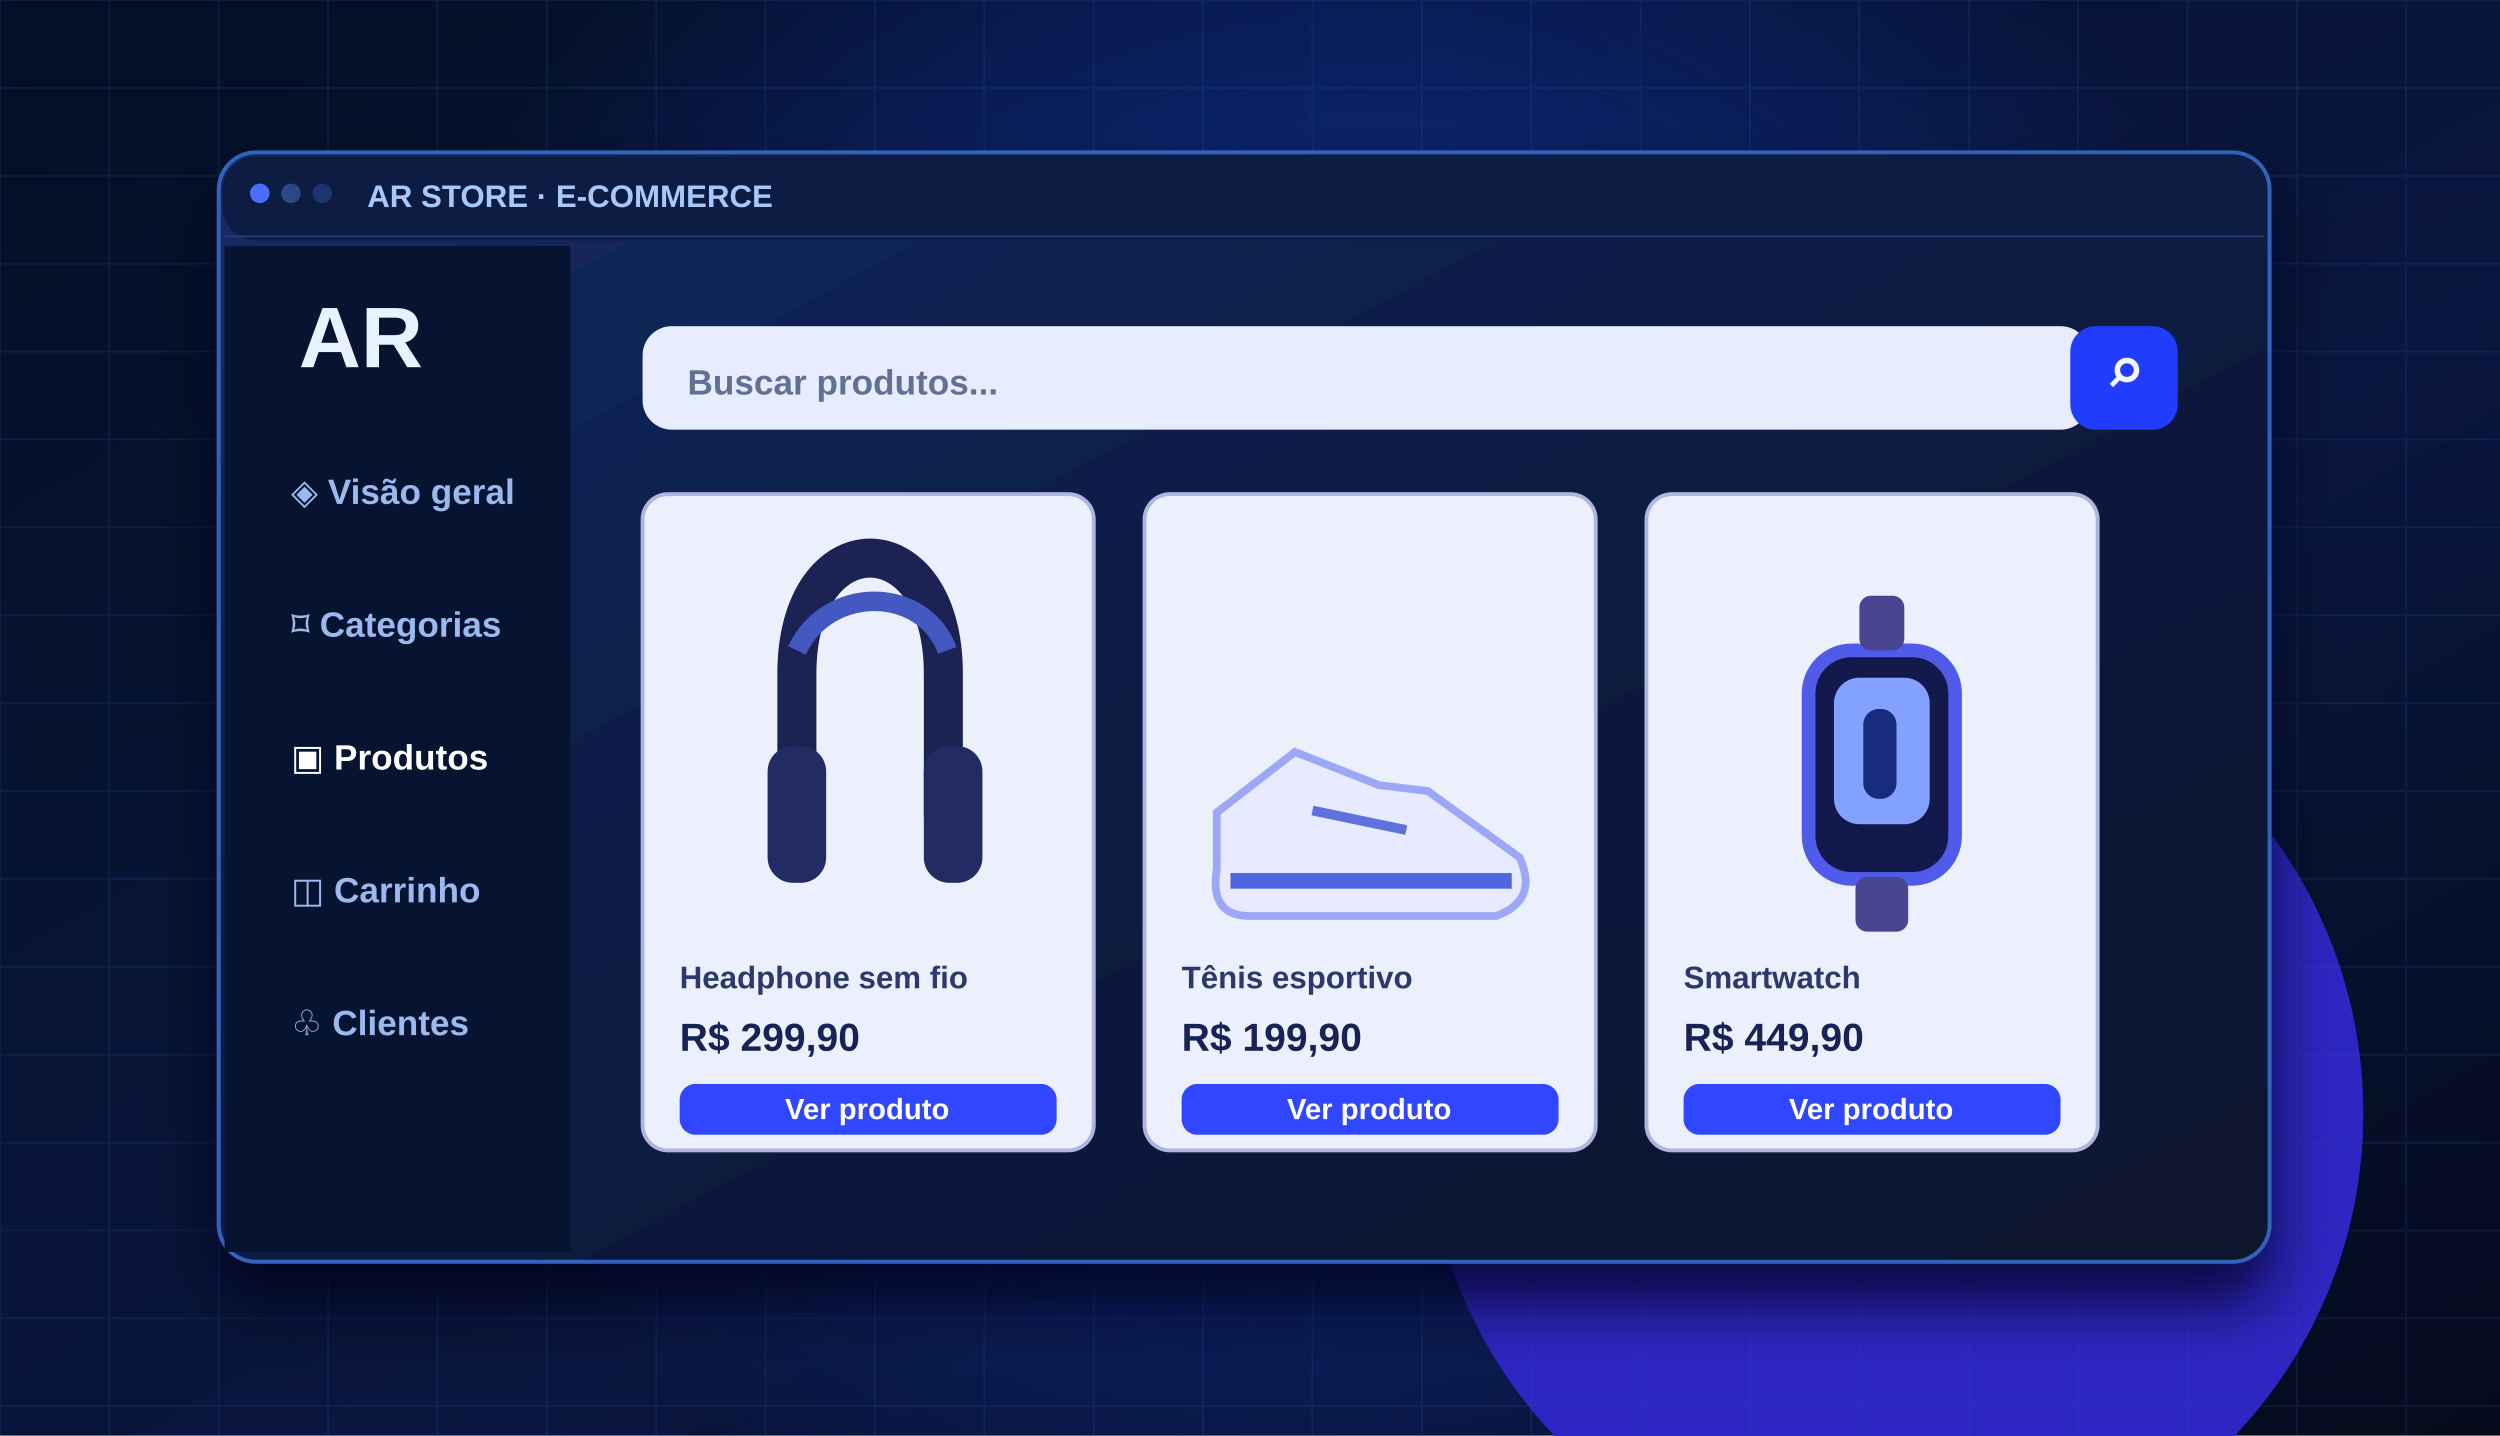
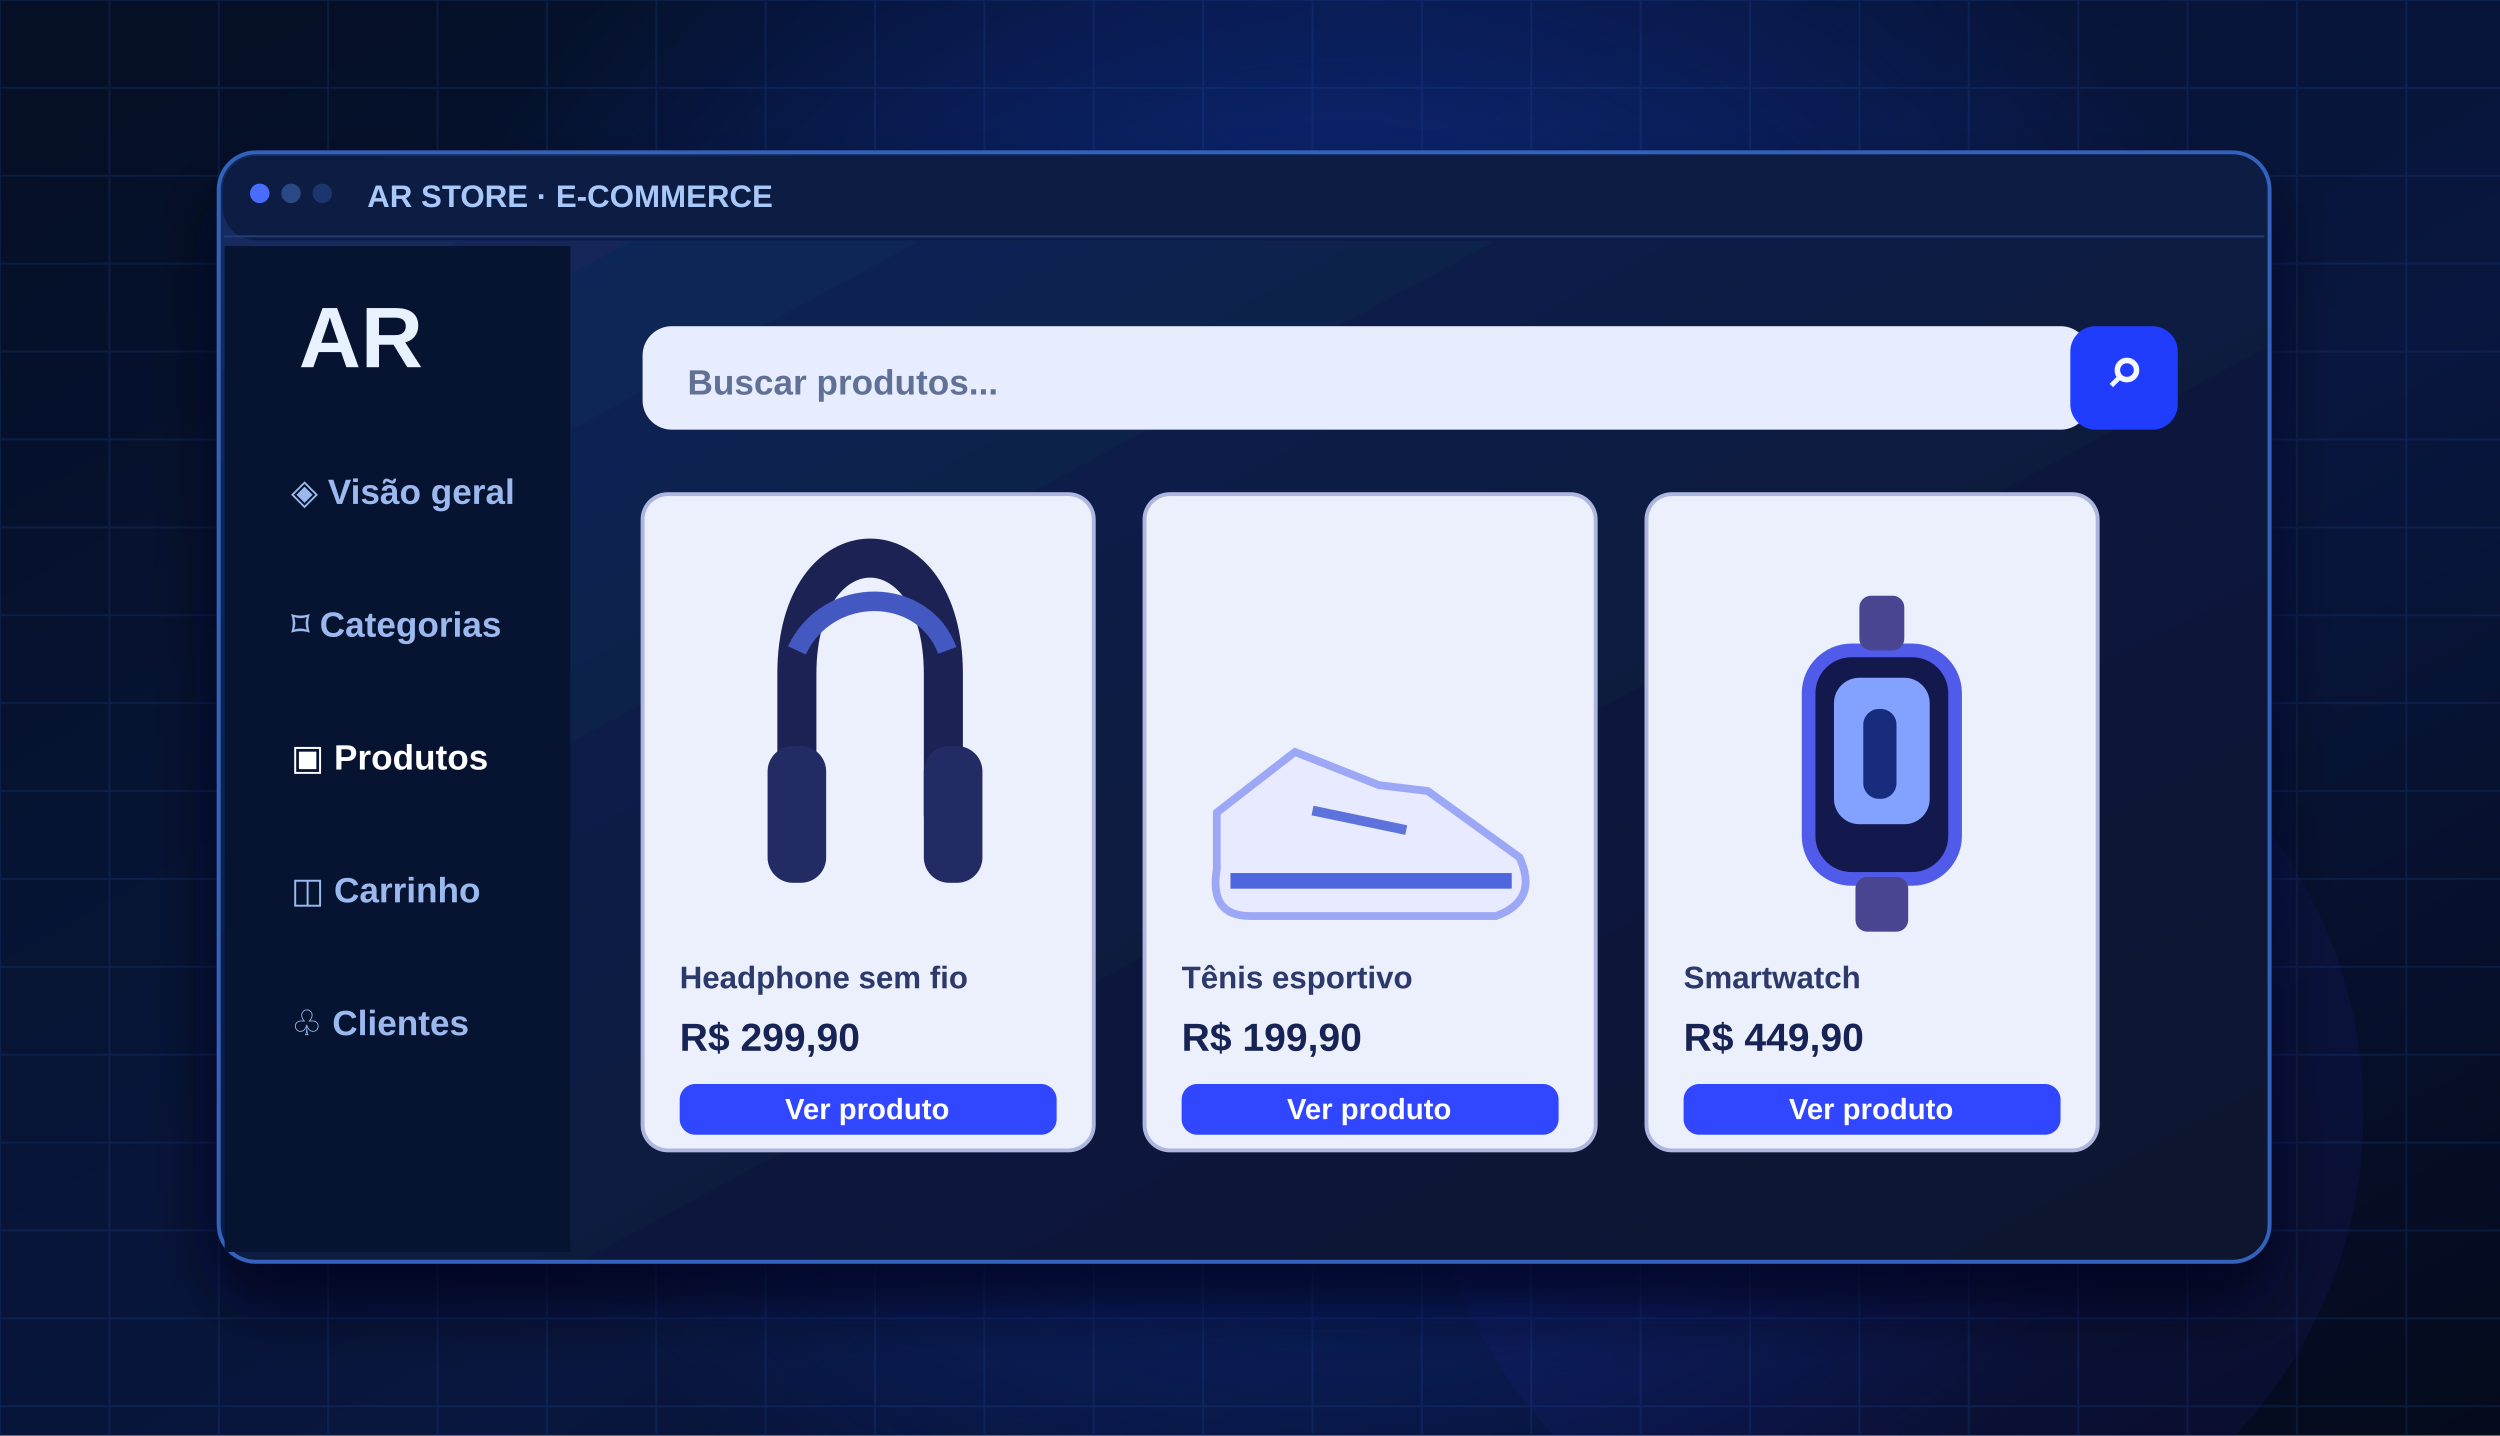
<svg xmlns="http://www.w3.org/2000/svg" width="1280" height="735" viewBox="0 0 1280 735" role="img">
  <defs>
    <linearGradient id="back" x1="0" x2="1" y1="0" y2="1">
      <stop stop-color="#041026" />
      <stop offset=".6" stop-color="#091844" />
      <stop offset="1" stop-color="#040b1c" />
    </linearGradient>
    <linearGradient id="panel" x1="0" y1="0" x2="1" y2="1">
      <stop stop-color="#142c61" />
      <stop offset=".45" stop-color="#0c1c44" />
      <stop offset="1" stop-color="#08122c" />
    </linearGradient>
    <linearGradient id="bar" x1="0" x2=".1" y1="1" y2="0">
      <stop stop-color="#4836d9" />
      <stop offset=".68" stop-color="#6558fc" />
      <stop offset="1" stop-color="#a69eff" />
    </linearGradient>
    <linearGradient id="green" x1="0" y1="1" x2="1" y2="0">
      <stop stop-color="#047e68" />
      <stop offset="1" stop-color="#50e7aa" />
    </linearGradient>
    <linearGradient id="blue" x1="0" x2="1" y1="1" y2="0">
      <stop stop-color="#123aff" />
      <stop offset="1" stop-color="#36caff" />
    </linearGradient>
    <radialGradient id="rad">
      <stop stop-color="#134ff3" stop-opacity=".7" />
      <stop offset="1" stop-color="#1241e0" stop-opacity="0" />
    </radialGradient>
    <filter id="shadow" x="-35%" y="-35%" width="175%" height="185%">
      <feDropShadow dx="0" dy="20" stdDeviation="16" flood-color="#010613" flood-opacity=".8" />
    </filter>
    <filter id="glow" x="-70%" y="-70%" width="240%" height="240%">
      <feGaussianBlur stdDeviation="26" />
    </filter>
  </defs>
  <rect x="0" y="0" width="1280" height="735" rx="0" fill="url(#back)" />
  <circle cx="684" cy="336" r="515" fill="url(#rad)" />
-   <circle cx="970" cy="570" r="240" fill="#332ad8" />
+   <circle cx="970" cy="570" r="240" fill="#332ad8" opacity=".10" />
  <rect x="0" y="0" width="1280" height="735" rx="0" fill="#060c1d" opacity=".12" />
  <g opacity=".2">
    <path d="M0 0L1280 0" stroke="#2250a2" stroke-width="1" stroke-linecap="round" />
    <path d="M0 45L1280 45" stroke="#2250a2" stroke-width="1" stroke-linecap="round" />
    <path d="M0 90L1280 90" stroke="#2250a2" stroke-width="1" stroke-linecap="round" />
    <path d="M0 135L1280 135" stroke="#2250a2" stroke-width="1" stroke-linecap="round" />
    <path d="M0 180L1280 180" stroke="#2250a2" stroke-width="1" stroke-linecap="round" />
    <path d="M0 225L1280 225" stroke="#2250a2" stroke-width="1" stroke-linecap="round" />
    <path d="M0 270L1280 270" stroke="#2250a2" stroke-width="1" stroke-linecap="round" />
    <path d="M0 315L1280 315" stroke="#2250a2" stroke-width="1" stroke-linecap="round" />
    <path d="M0 360L1280 360" stroke="#2250a2" stroke-width="1" stroke-linecap="round" />
    <path d="M0 405L1280 405" stroke="#2250a2" stroke-width="1" stroke-linecap="round" />
    <path d="M0 450L1280 450" stroke="#2250a2" stroke-width="1" stroke-linecap="round" />
    <path d="M0 495L1280 495" stroke="#2250a2" stroke-width="1" stroke-linecap="round" />
    <path d="M0 540L1280 540" stroke="#2250a2" stroke-width="1" stroke-linecap="round" />
    <path d="M0 585L1280 585" stroke="#2250a2" stroke-width="1" stroke-linecap="round" />
    <path d="M0 630L1280 630" stroke="#2250a2" stroke-width="1" stroke-linecap="round" />
    <path d="M0 675L1280 675" stroke="#2250a2" stroke-width="1" stroke-linecap="round" />
    <path d="M0 720L1280 720" stroke="#2250a2" stroke-width="1" stroke-linecap="round" />
    <path d="M0 765L1280 765" stroke="#2250a2" stroke-width="1" stroke-linecap="round" />
    <path d="M0 810L1280 810" stroke="#2250a2" stroke-width="1" stroke-linecap="round" />
    <path d="M0 0L0 735" stroke="#2250a2" stroke-width="1" stroke-linecap="round" />
    <path d="M56 0L56 735" stroke="#2250a2" stroke-width="1" stroke-linecap="round" />
    <path d="M112 0L112 735" stroke="#2250a2" stroke-width="1" stroke-linecap="round" />
    <path d="M168 0L168 735" stroke="#2250a2" stroke-width="1" stroke-linecap="round" />
    <path d="M224 0L224 735" stroke="#2250a2" stroke-width="1" stroke-linecap="round" />
    <path d="M280 0L280 735" stroke="#2250a2" stroke-width="1" stroke-linecap="round" />
    <path d="M336 0L336 735" stroke="#2250a2" stroke-width="1" stroke-linecap="round" />
    <path d="M392 0L392 735" stroke="#2250a2" stroke-width="1" stroke-linecap="round" />
    <path d="M448 0L448 735" stroke="#2250a2" stroke-width="1" stroke-linecap="round" />
    <path d="M504 0L504 735" stroke="#2250a2" stroke-width="1" stroke-linecap="round" />
    <path d="M560 0L560 735" stroke="#2250a2" stroke-width="1" stroke-linecap="round" />
    <path d="M616 0L616 735" stroke="#2250a2" stroke-width="1" stroke-linecap="round" />
    <path d="M672 0L672 735" stroke="#2250a2" stroke-width="1" stroke-linecap="round" />
    <path d="M728 0L728 735" stroke="#2250a2" stroke-width="1" stroke-linecap="round" />
    <path d="M784 0L784 735" stroke="#2250a2" stroke-width="1" stroke-linecap="round" />
    <path d="M840 0L840 735" stroke="#2250a2" stroke-width="1" stroke-linecap="round" />
    <path d="M896 0L896 735" stroke="#2250a2" stroke-width="1" stroke-linecap="round" />
    <path d="M952 0L952 735" stroke="#2250a2" stroke-width="1" stroke-linecap="round" />
    <path d="M1008 0L1008 735" stroke="#2250a2" stroke-width="1" stroke-linecap="round" />
    <path d="M1064 0L1064 735" stroke="#2250a2" stroke-width="1" stroke-linecap="round" />
    <path d="M1120 0L1120 735" stroke="#2250a2" stroke-width="1" stroke-linecap="round" />
    <path d="M1176 0L1176 735" stroke="#2250a2" stroke-width="1" stroke-linecap="round" />
    <path d="M1232 0L1232 735" stroke="#2250a2" stroke-width="1" stroke-linecap="round" />
    <path d="M1288 0L1288 735" stroke="#2250a2" stroke-width="1" stroke-linecap="round" />
  </g>
  <g filter="url(#shadow)">
    <rect x="112" y="78" width="1050" height="568" rx="19" fill="url(#panel)" stroke="#3262bc" stroke-width="2" />
    <rect x="114" y="80" width="1046" height="43" rx="17" fill="#0b1c42" />
    <path d="M115 121L1159 121" stroke="#223e78" stroke-width="1" stroke-linecap="round" />
    <circle cx="133" cy="99" r="5" fill="#4c6dff" />
    <circle cx="149" cy="99" r="5" fill="#2c4786" />
    <circle cx="165" cy="99" r="5" fill="#1b356d" />
    <text x="188" y="106" fill="#a9c8fa" font-family="Arial,Helvetica,sans-serif" font-size="16" font-weight="700" text-anchor="start">AR STORE · E-COMMERCE</text>
  </g>
  <rect x="115" y="126" width="177" height="515" rx="0" fill="#061431" />
  <text x="153" y="188" fill="#e8f2ff" font-family="Arial,Helvetica,sans-serif" font-size="44" font-weight="800" text-anchor="start">AR</text>
  <text x="149" y="258" fill="#9bb9ee" font-family="Arial,Helvetica,sans-serif" font-size="18" font-weight="600" text-anchor="start">◈   Visão geral</text>
  <text x="149" y="326" fill="#9bb9ee" font-family="Arial,Helvetica,sans-serif" font-size="18" font-weight="600" text-anchor="start">⌑   Categorias</text>
  <text x="149" y="394" fill="#ffffff" font-family="Arial,Helvetica,sans-serif" font-size="18" font-weight="600" text-anchor="start">▣   Produtos</text>
  <text x="149" y="462" fill="#9bb9ee" font-family="Arial,Helvetica,sans-serif" font-size="18" font-weight="600" text-anchor="start">◫   Carrinho</text>
  <text x="149" y="530" fill="#9bb9ee" font-family="Arial,Helvetica,sans-serif" font-size="18" font-weight="600" text-anchor="start">♧   Clientes</text>
  <rect x="329" y="167" width="741" height="53" rx="15" fill="#e7edff" />
  <text x="352" y="202" fill="#617195" font-family="Arial,Helvetica,sans-serif" font-size="18" font-weight="600" text-anchor="start">Buscar produtos...</text>
  <rect x="1060" y="167" width="55" height="53" rx="13" fill="#203dfe" />
  <text x="1088" y="202" fill="#f6f8ff" font-family="Arial,Helvetica,sans-serif" font-size="35" font-weight="700" text-anchor="middle">⌕</text>
  <rect x="329" y="253" width="231" height="336" rx="13" fill="#ecf0fc" stroke="#aeb6df" stroke-width="2" />
  <path d="M408 417v-72c0-79 75-79 75 0v73" fill="none" stroke="#1c2354" stroke-width="20" />
  <rect x="393" y="382" width="30" height="70" rx="13" fill="#222b64" />
  <rect x="473" y="382" width="30" height="70" rx="13" fill="#222b64" />
  <path d="M408 333c16-34 65-33 77 0" fill="none" stroke="#4358c1" stroke-width="10" />
  <text x="348" y="506" fill="#2c396b" font-family="Arial,Helvetica,sans-serif" font-size="16" font-weight="750" text-anchor="start">Headphone sem fio</text>
  <text x="348" y="538" fill="#172354" font-family="Arial,Helvetica,sans-serif" font-size="20" font-weight="800" text-anchor="start">R$ 299,90</text>
  <rect x="348" y="555" width="193" height="26" rx="8" fill="#3147ff" />
  <text x="444" y="573" fill="#ffffff" font-family="Arial,Helvetica,sans-serif" font-size="15" font-weight="750" text-anchor="middle">Ver produto</text>
  <rect x="586" y="253" width="231" height="336" rx="13" fill="#ecf0fc" stroke="#aeb6df" stroke-width="2" />
  <path d="M623 416L663 385l43 17 25 3 47 34q10 22-12 30H640q-21 0-17-24z" fill="#e8eaff" stroke="#9ca8f5" stroke-width="4" />
  <path d="M630 451h144" stroke="#4e67df" stroke-width="8" />
  <path d="M672 415l48 10" stroke="#5d72da" stroke-width="5" />
  <text x="605" y="506" fill="#2c396b" font-family="Arial,Helvetica,sans-serif" font-size="16" font-weight="750" text-anchor="start">Tênis esportivo</text>
  <text x="605" y="538" fill="#172354" font-family="Arial,Helvetica,sans-serif" font-size="20" font-weight="800" text-anchor="start">R$ 199,90</text>
  <rect x="605" y="555" width="193" height="26" rx="8" fill="#3147ff" />
  <text x="701" y="573" fill="#ffffff" font-family="Arial,Helvetica,sans-serif" font-size="15" font-weight="750" text-anchor="middle">Ver produto</text>
  <rect x="843" y="253" width="231" height="336" rx="13" fill="#ecf0fc" stroke="#aeb6df" stroke-width="2" />
  <rect x="926" y="333" width="75" height="117" rx="22" fill="#13194d" stroke="#505bea" stroke-width="7" />
  <rect x="939" y="347" width="49" height="75" rx="13" fill="#83a1ff" />
  <rect x="954" y="363" width="17" height="46" rx="8" fill="#172c7d" />
  <rect x="952" y="305" width="23" height="28" rx="6" fill="#494590" />
  <rect x="950" y="449" width="27" height="28" rx="6" fill="#494590" />
  <text x="862" y="506" fill="#2c396b" font-family="Arial,Helvetica,sans-serif" font-size="16" font-weight="750" text-anchor="start">Smartwatch</text>
  <text x="862" y="538" fill="#172354" font-family="Arial,Helvetica,sans-serif" font-size="20" font-weight="800" text-anchor="start">R$ 449,90</text>
  <rect x="862" y="555" width="193" height="26" rx="8" fill="#3147ff" />
  <text x="958" y="573" fill="#ffffff" font-family="Arial,Helvetica,sans-serif" font-size="15" font-weight="750" text-anchor="middle">Ver produto</text>
</svg>
